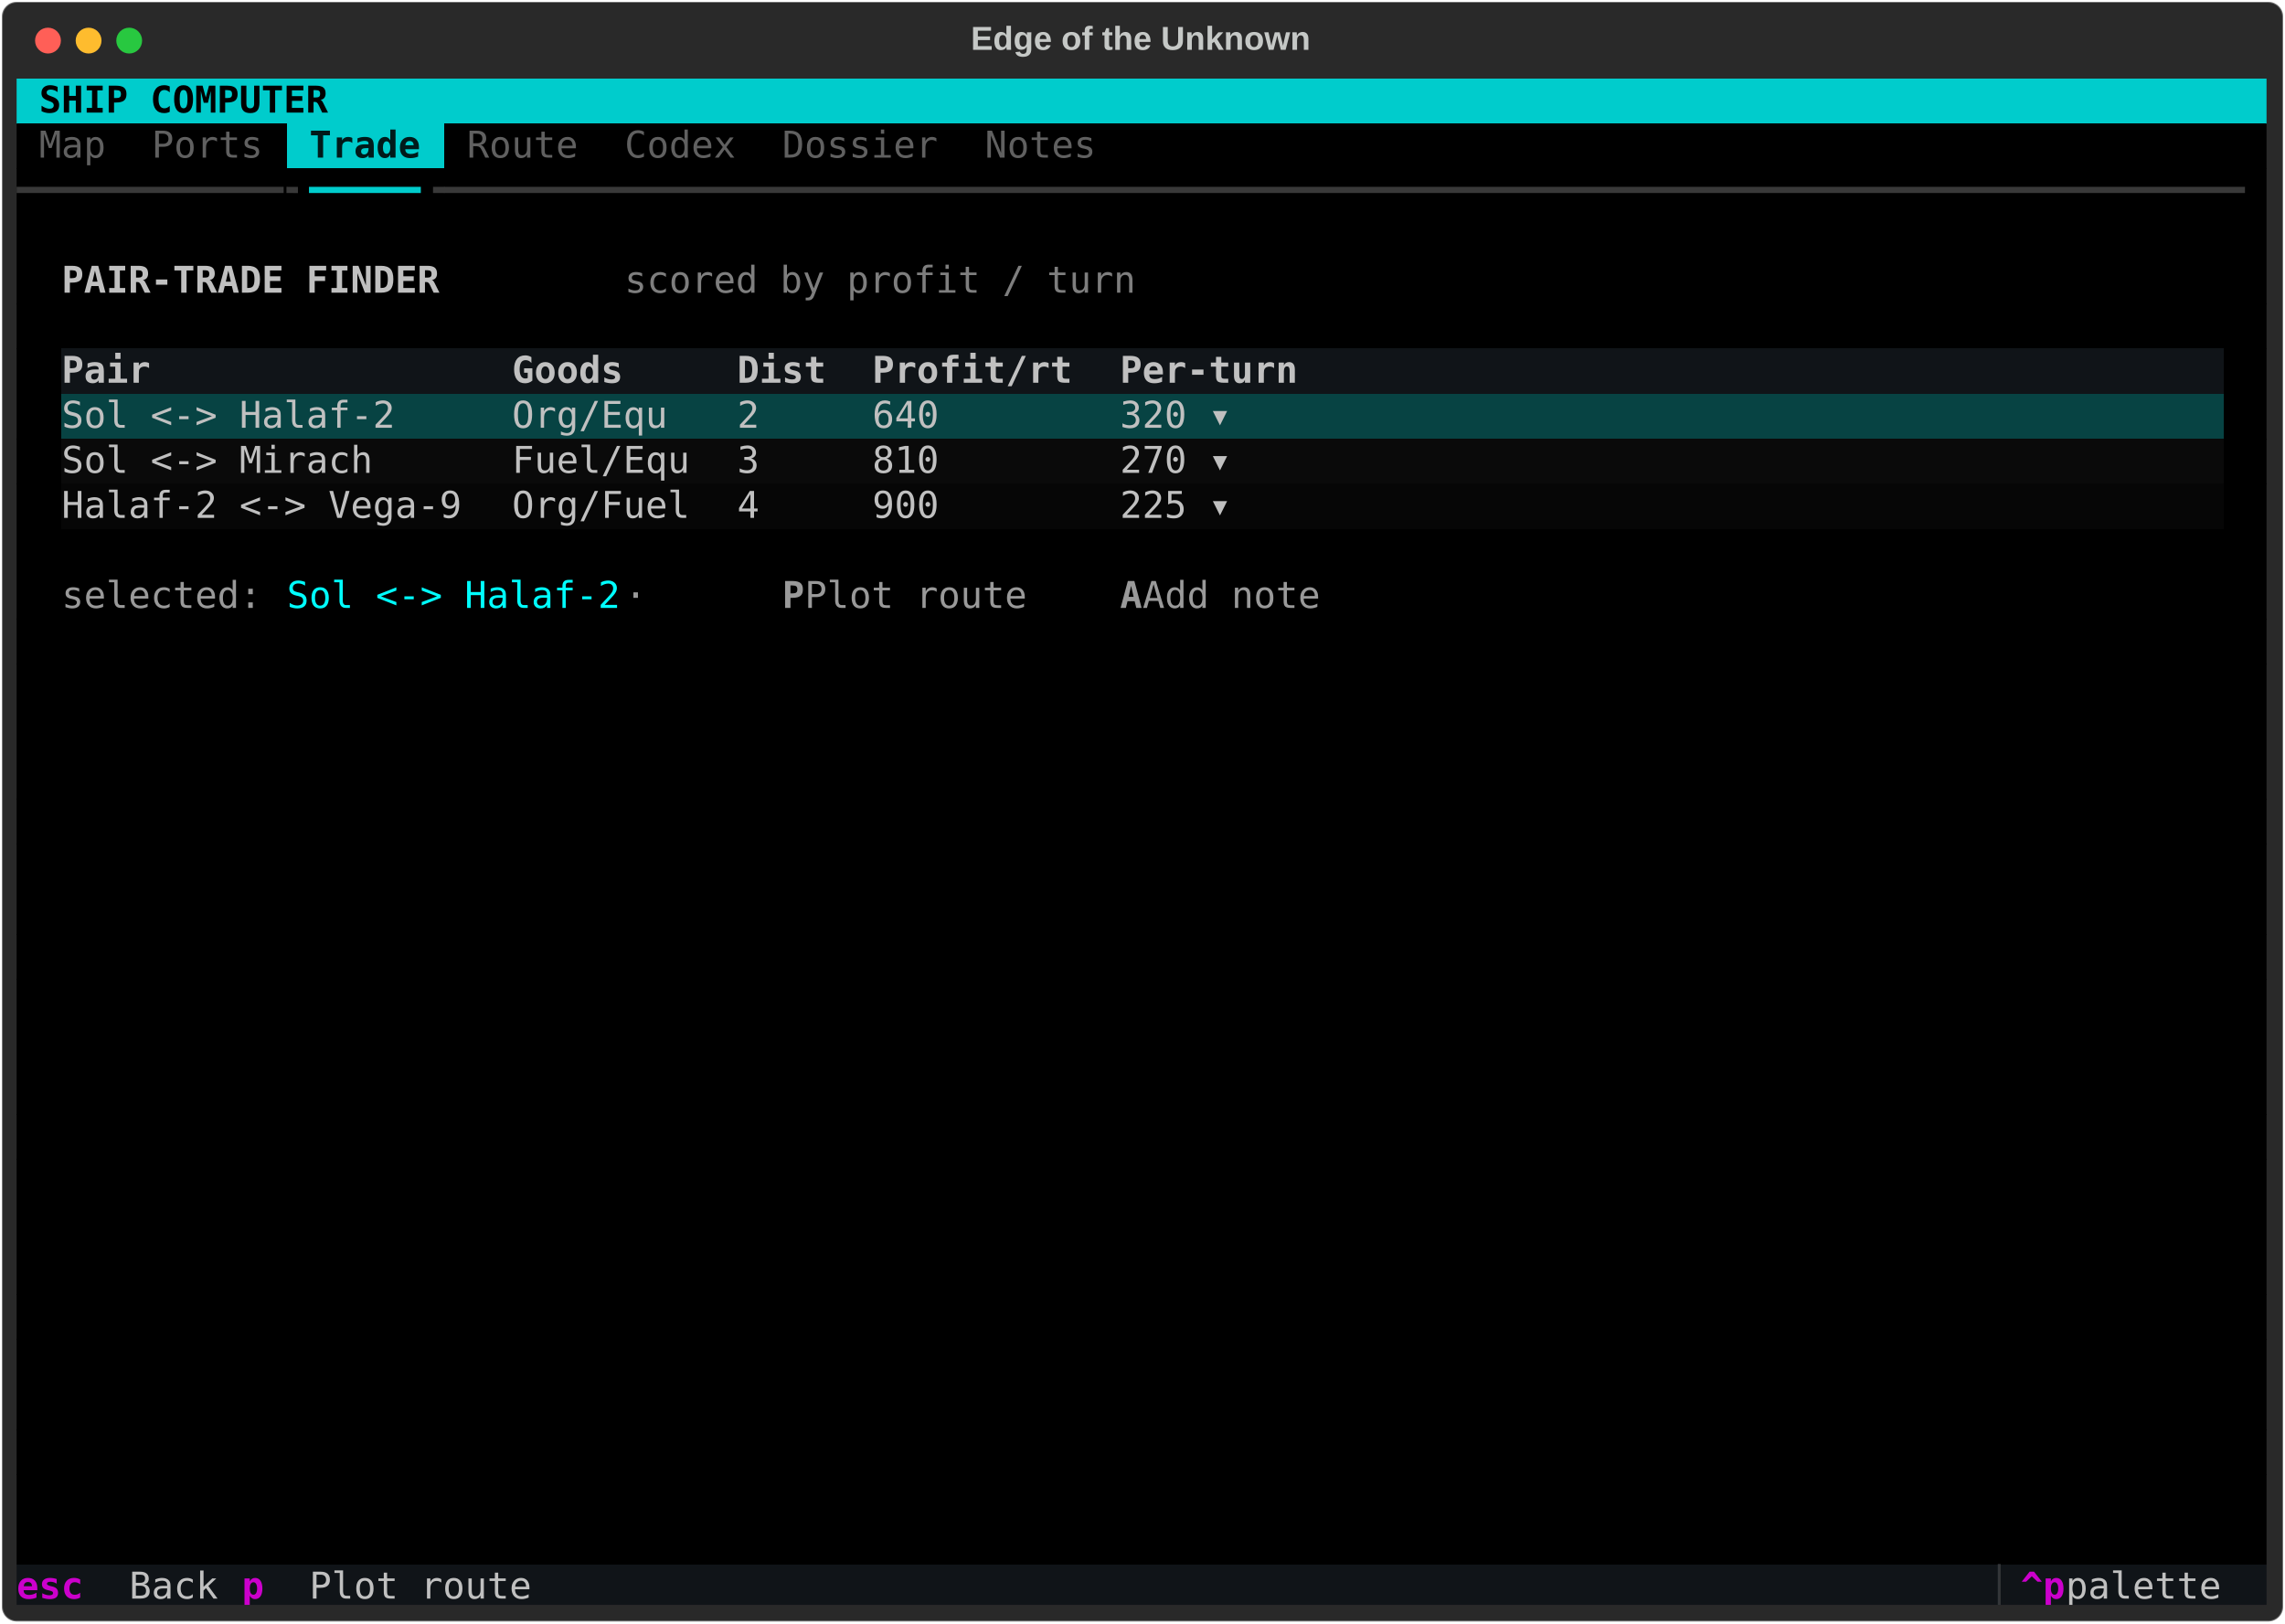
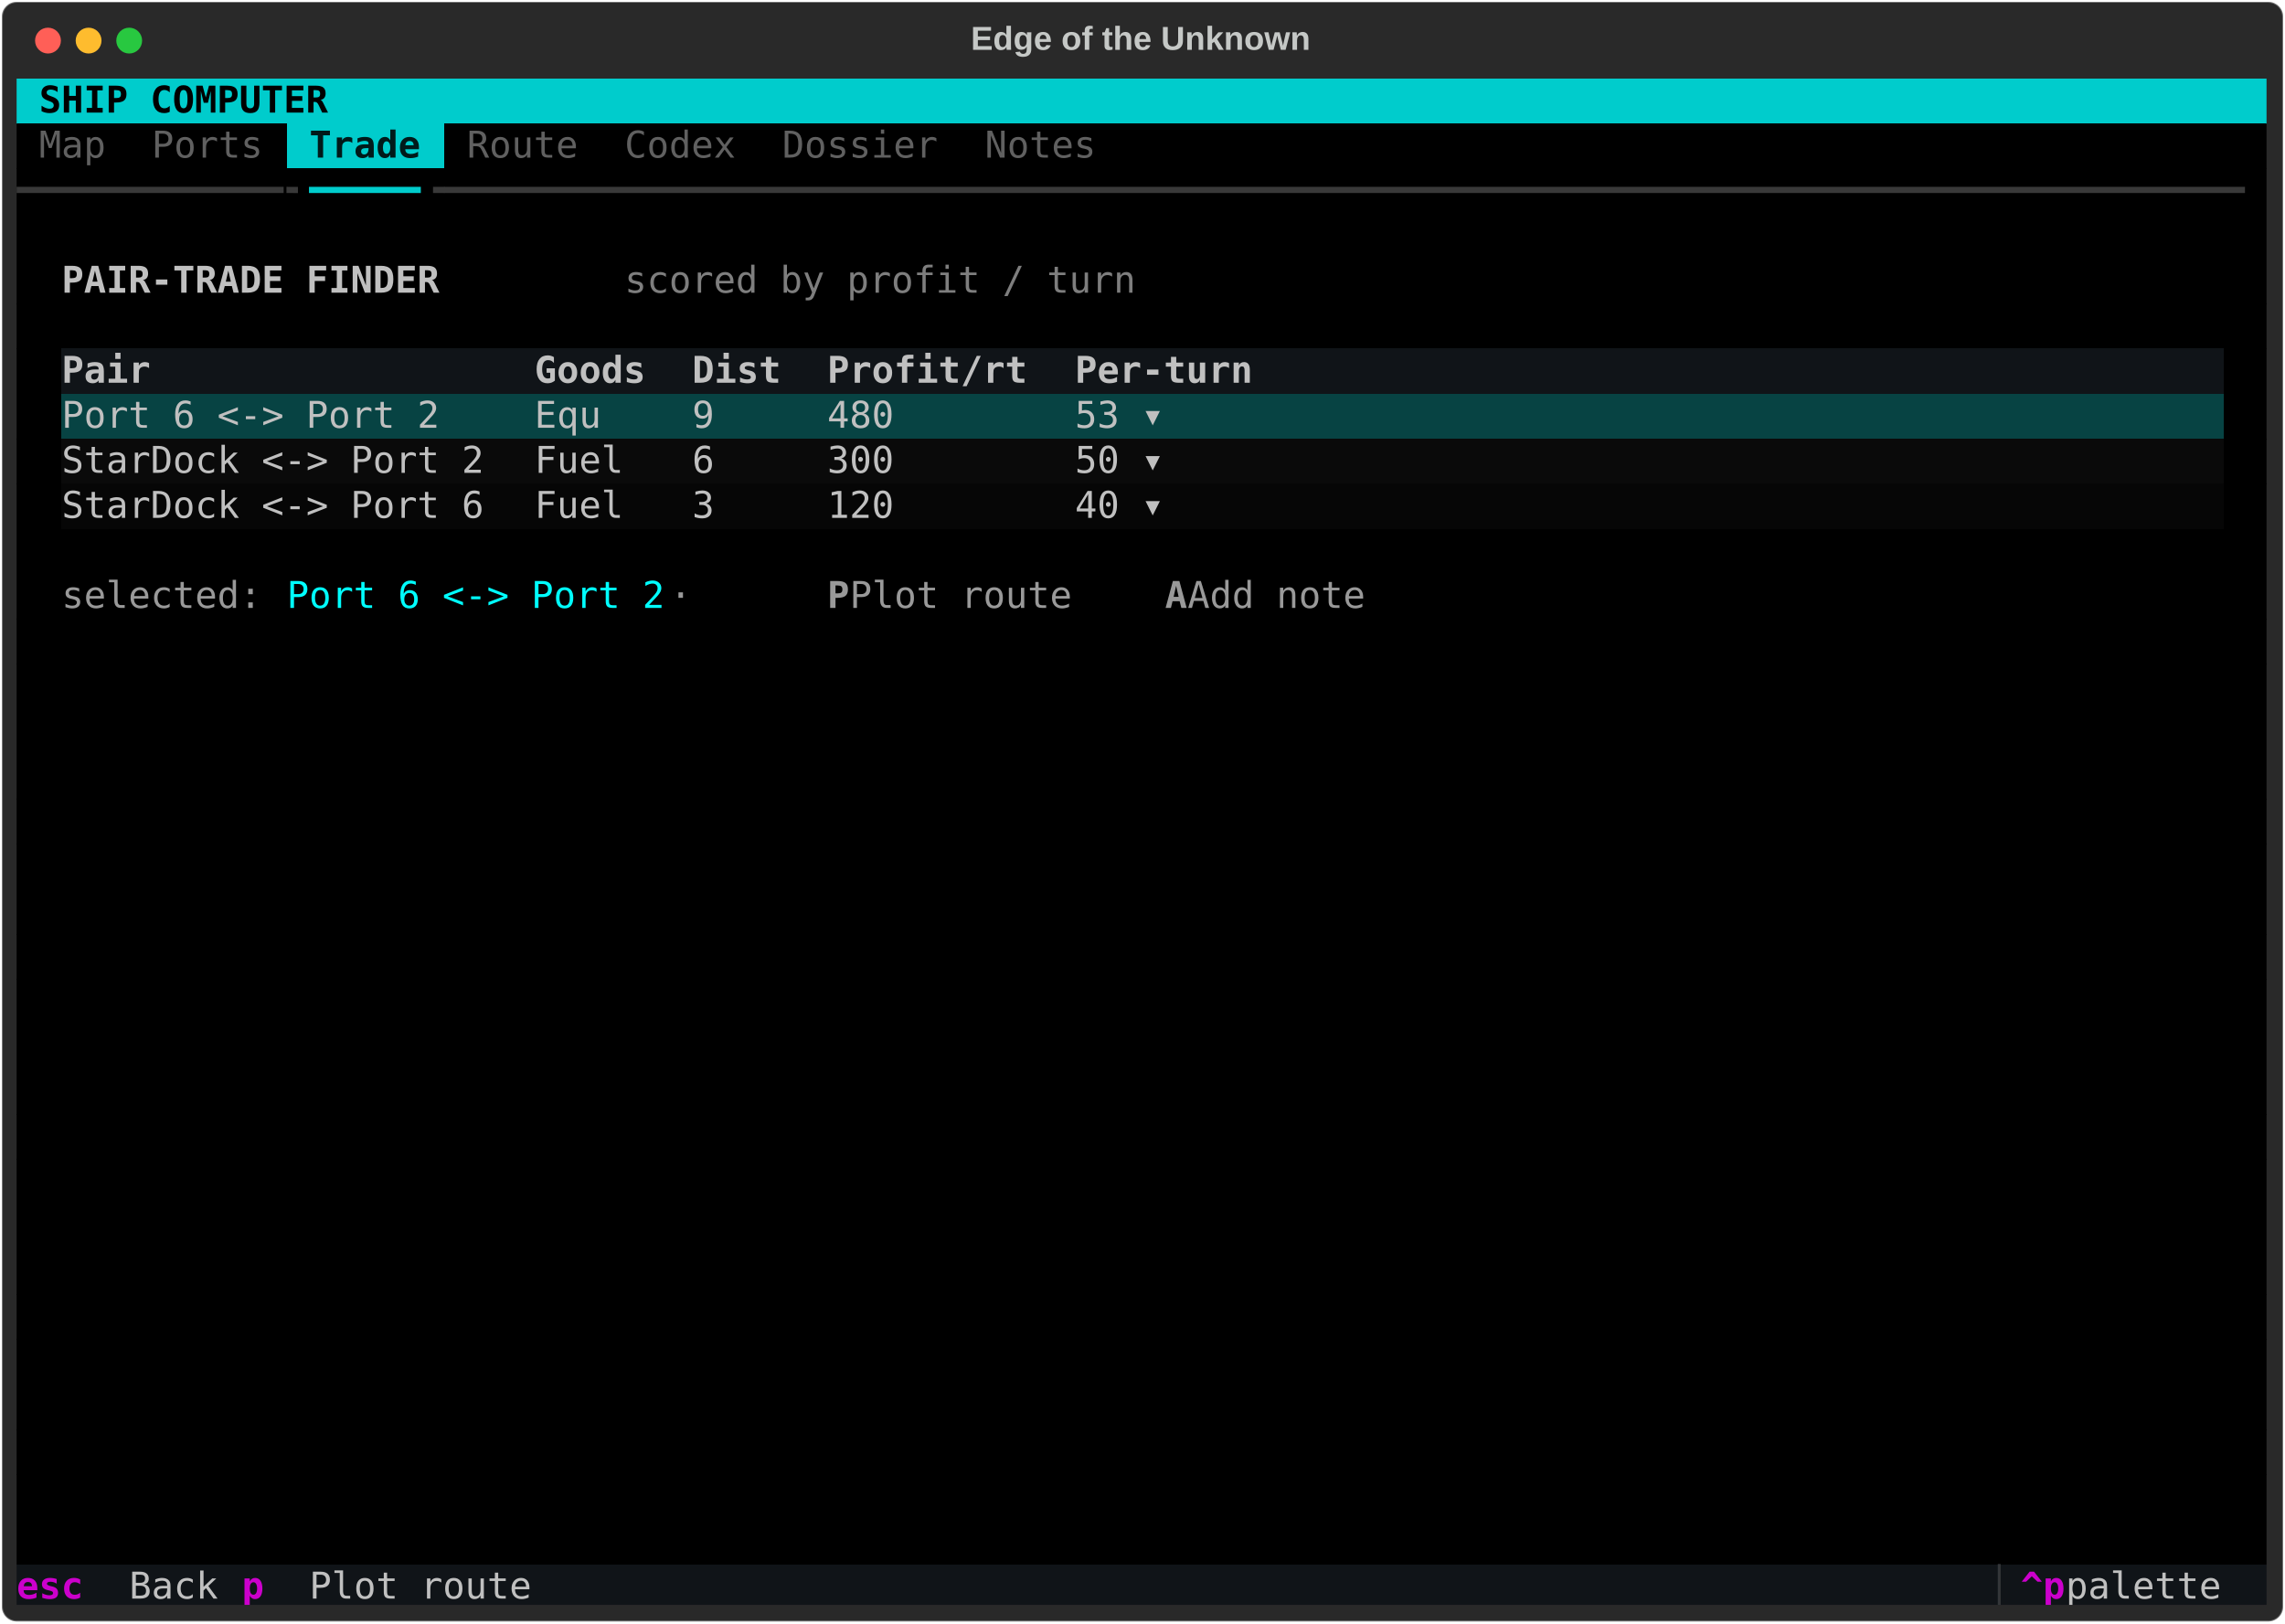
<svg xmlns="http://www.w3.org/2000/svg" class="rich-terminal" viewBox="0 0 1238 879.6">
  <style>

    @font-face {
        font-family: "Fira Code";
        src: local("FiraCode-Regular"),
                url("https://cdnjs.cloudflare.com/ajax/libs/firacode/6.2.0/woff2/FiraCode-Regular.woff2") format("woff2"),
                url("https://cdnjs.cloudflare.com/ajax/libs/firacode/6.2.0/woff/FiraCode-Regular.woff") format("woff");
        font-style: normal;
        font-weight: 400;
    }
    @font-face {
        font-family: "Fira Code";
        src: local("FiraCode-Bold"),
                url("https://cdnjs.cloudflare.com/ajax/libs/firacode/6.2.0/woff2/FiraCode-Bold.woff2") format("woff2"),
                url("https://cdnjs.cloudflare.com/ajax/libs/firacode/6.2.0/woff/FiraCode-Bold.woff") format("woff");
        font-style: bold;
        font-weight: 700;
    }

-     .terminal-3614821872-matrix {
+     .terminal-3552955782-matrix {
        font-family: Fira Code, monospace;
        font-size: 20px;
        line-height: 24.4px;
        font-variant-east-asian: full-width;
    }

-     .terminal-3614821872-title {
+     .terminal-3552955782-title {
        font-size: 18px;
        font-weight: bold;
        font-family: arial;
    }

-     .terminal-3614821872-r1 { fill: #c5c8c6 }
- .terminal-3614821872-r2 { fill: #000000;font-weight: bold }
- .terminal-3614821872-r3 { fill: #606060 }
- .terminal-3614821872-r4 { fill: #001a1a;font-weight: bold }
- .terminal-3614821872-r5 { fill: #393939 }
- .terminal-3614821872-r6 { fill: #00cccc }
- .terminal-3614821872-r7 { fill: #c0c0c0;font-weight: bold }
- .terminal-3614821872-r8 { fill: #c0c0c0 }
- .terminal-3614821872-r9 { fill: #7e7e7e }
- .terminal-3614821872-r10 { fill: #999999 }
- .terminal-3614821872-r11 { fill: #00ffff }
- .terminal-3614821872-r12 { fill: #999999;font-weight: bold }
- .terminal-3614821872-r13 { fill: #cc00cc;font-weight: bold }
- .terminal-3614821872-r14 { fill: #333639 }
+     .terminal-3552955782-r1 { fill: #c5c8c6 }
+ .terminal-3552955782-r2 { fill: #000000;font-weight: bold }
+ .terminal-3552955782-r3 { fill: #606060 }
+ .terminal-3552955782-r4 { fill: #001a1a;font-weight: bold }
+ .terminal-3552955782-r5 { fill: #393939 }
+ .terminal-3552955782-r6 { fill: #00cccc }
+ .terminal-3552955782-r7 { fill: #c0c0c0;font-weight: bold }
+ .terminal-3552955782-r8 { fill: #c0c0c0 }
+ .terminal-3552955782-r9 { fill: #7e7e7e }
+ .terminal-3552955782-r10 { fill: #999999 }
+ .terminal-3552955782-r11 { fill: #00ffff }
+ .terminal-3552955782-r12 { fill: #999999;font-weight: bold }
+ .terminal-3552955782-r13 { fill: #cc00cc;font-weight: bold }
+ .terminal-3552955782-r14 { fill: #333639 }
    </style>
  <defs>
-     <clipPath id="terminal-3614821872-clip-terminal">
+     <clipPath id="terminal-3552955782-clip-terminal">
      <rect x="0" y="0" width="1219.0" height="828.6" />
    </clipPath>
-     <clipPath id="terminal-3614821872-line-0">
+     <clipPath id="terminal-3552955782-line-0">
      <rect x="0" y="1.5" width="1220" height="24.65" />
    </clipPath>
-     <clipPath id="terminal-3614821872-line-1">
+     <clipPath id="terminal-3552955782-line-1">
      <rect x="0" y="25.9" width="1220" height="24.65" />
    </clipPath>
-     <clipPath id="terminal-3614821872-line-2">
+     <clipPath id="terminal-3552955782-line-2">
      <rect x="0" y="50.3" width="1220" height="24.65" />
    </clipPath>
-     <clipPath id="terminal-3614821872-line-3">
+     <clipPath id="terminal-3552955782-line-3">
      <rect x="0" y="74.7" width="1220" height="24.65" />
    </clipPath>
-     <clipPath id="terminal-3614821872-line-4">
+     <clipPath id="terminal-3552955782-line-4">
      <rect x="0" y="99.1" width="1220" height="24.65" />
    </clipPath>
-     <clipPath id="terminal-3614821872-line-5">
+     <clipPath id="terminal-3552955782-line-5">
      <rect x="0" y="123.5" width="1220" height="24.65" />
    </clipPath>
-     <clipPath id="terminal-3614821872-line-6">
+     <clipPath id="terminal-3552955782-line-6">
      <rect x="0" y="147.9" width="1220" height="24.65" />
    </clipPath>
-     <clipPath id="terminal-3614821872-line-7">
+     <clipPath id="terminal-3552955782-line-7">
      <rect x="0" y="172.3" width="1220" height="24.65" />
    </clipPath>
-     <clipPath id="terminal-3614821872-line-8">
+     <clipPath id="terminal-3552955782-line-8">
      <rect x="0" y="196.7" width="1220" height="24.65" />
    </clipPath>
-     <clipPath id="terminal-3614821872-line-9">
+     <clipPath id="terminal-3552955782-line-9">
      <rect x="0" y="221.1" width="1220" height="24.65" />
    </clipPath>
-     <clipPath id="terminal-3614821872-line-10">
+     <clipPath id="terminal-3552955782-line-10">
      <rect x="0" y="245.5" width="1220" height="24.65" />
    </clipPath>
-     <clipPath id="terminal-3614821872-line-11">
+     <clipPath id="terminal-3552955782-line-11">
      <rect x="0" y="269.9" width="1220" height="24.65" />
    </clipPath>
-     <clipPath id="terminal-3614821872-line-12">
+     <clipPath id="terminal-3552955782-line-12">
      <rect x="0" y="294.3" width="1220" height="24.65" />
    </clipPath>
-     <clipPath id="terminal-3614821872-line-13">
+     <clipPath id="terminal-3552955782-line-13">
      <rect x="0" y="318.7" width="1220" height="24.65" />
    </clipPath>
-     <clipPath id="terminal-3614821872-line-14">
+     <clipPath id="terminal-3552955782-line-14">
      <rect x="0" y="343.1" width="1220" height="24.65" />
    </clipPath>
-     <clipPath id="terminal-3614821872-line-15">
+     <clipPath id="terminal-3552955782-line-15">
      <rect x="0" y="367.5" width="1220" height="24.65" />
    </clipPath>
-     <clipPath id="terminal-3614821872-line-16">
+     <clipPath id="terminal-3552955782-line-16">
      <rect x="0" y="391.9" width="1220" height="24.65" />
    </clipPath>
-     <clipPath id="terminal-3614821872-line-17">
+     <clipPath id="terminal-3552955782-line-17">
      <rect x="0" y="416.3" width="1220" height="24.65" />
    </clipPath>
-     <clipPath id="terminal-3614821872-line-18">
+     <clipPath id="terminal-3552955782-line-18">
      <rect x="0" y="440.7" width="1220" height="24.65" />
    </clipPath>
-     <clipPath id="terminal-3614821872-line-19">
+     <clipPath id="terminal-3552955782-line-19">
      <rect x="0" y="465.1" width="1220" height="24.65" />
    </clipPath>
-     <clipPath id="terminal-3614821872-line-20">
+     <clipPath id="terminal-3552955782-line-20">
      <rect x="0" y="489.5" width="1220" height="24.65" />
    </clipPath>
-     <clipPath id="terminal-3614821872-line-21">
+     <clipPath id="terminal-3552955782-line-21">
      <rect x="0" y="513.9" width="1220" height="24.65" />
    </clipPath>
-     <clipPath id="terminal-3614821872-line-22">
+     <clipPath id="terminal-3552955782-line-22">
      <rect x="0" y="538.3" width="1220" height="24.65" />
    </clipPath>
-     <clipPath id="terminal-3614821872-line-23">
+     <clipPath id="terminal-3552955782-line-23">
      <rect x="0" y="562.7" width="1220" height="24.65" />
    </clipPath>
-     <clipPath id="terminal-3614821872-line-24">
+     <clipPath id="terminal-3552955782-line-24">
      <rect x="0" y="587.1" width="1220" height="24.65" />
    </clipPath>
-     <clipPath id="terminal-3614821872-line-25">
+     <clipPath id="terminal-3552955782-line-25">
      <rect x="0" y="611.5" width="1220" height="24.65" />
    </clipPath>
-     <clipPath id="terminal-3614821872-line-26">
+     <clipPath id="terminal-3552955782-line-26">
      <rect x="0" y="635.9" width="1220" height="24.65" />
    </clipPath>
-     <clipPath id="terminal-3614821872-line-27">
+     <clipPath id="terminal-3552955782-line-27">
      <rect x="0" y="660.3" width="1220" height="24.65" />
    </clipPath>
-     <clipPath id="terminal-3614821872-line-28">
+     <clipPath id="terminal-3552955782-line-28">
      <rect x="0" y="684.7" width="1220" height="24.65" />
    </clipPath>
-     <clipPath id="terminal-3614821872-line-29">
+     <clipPath id="terminal-3552955782-line-29">
      <rect x="0" y="709.1" width="1220" height="24.65" />
    </clipPath>
-     <clipPath id="terminal-3614821872-line-30">
+     <clipPath id="terminal-3552955782-line-30">
      <rect x="0" y="733.5" width="1220" height="24.65" />
    </clipPath>
-     <clipPath id="terminal-3614821872-line-31">
+     <clipPath id="terminal-3552955782-line-31">
      <rect x="0" y="757.9" width="1220" height="24.65" />
    </clipPath>
-     <clipPath id="terminal-3614821872-line-32">
+     <clipPath id="terminal-3552955782-line-32">
      <rect x="0" y="782.3" width="1220" height="24.65" />
    </clipPath>
  </defs>
  <rect fill="#292929" stroke="rgba(255,255,255,0.35)" stroke-width="1" x="1" y="1" width="1236" height="877.6" rx="8" />
-   <text class="terminal-3614821872-title" fill="#c5c8c6" text-anchor="middle" x="618" y="27">Edge of the Unknown</text>
+   <text class="terminal-3552955782-title" fill="#c5c8c6" text-anchor="middle" x="618" y="27">Edge of the Unknown</text>
  <g transform="translate(26,22)">
    <circle cx="0" cy="0" r="7" fill="#ff5f57" />
    <circle cx="22" cy="0" r="7" fill="#febc2e" />
    <circle cx="44" cy="0" r="7" fill="#28c840" />
  </g>
-   <g transform="translate(9, 41)" clip-path="url(#terminal-3614821872-clip-terminal)">
+   <g transform="translate(9, 41)" clip-path="url(#terminal-3552955782-clip-terminal)">
    <rect fill="#00cccc" x="0" y="1.5" width="12.2" height="24.65" shape-rendering="crispEdges" />
    <rect fill="#00cccc" x="12.2" y="1.5" width="158.6" height="24.65" shape-rendering="crispEdges" />
    <rect fill="#00cccc" x="170.8" y="1.5" width="1037" height="24.65" shape-rendering="crispEdges" />
    <rect fill="#00cccc" x="1207.8" y="1.5" width="12.2" height="24.65" shape-rendering="crispEdges" />
    <rect fill="#000000" x="0" y="25.9" width="12.2" height="24.65" shape-rendering="crispEdges" />
    <rect fill="#000000" x="12.2" y="25.9" width="36.6" height="24.65" shape-rendering="crispEdges" />
    <rect fill="#000000" x="48.8" y="25.9" width="12.2" height="24.65" shape-rendering="crispEdges" />
    <rect fill="#000000" x="61" y="25.9" width="12.2" height="24.65" shape-rendering="crispEdges" />
    <rect fill="#000000" x="73.2" y="25.9" width="61" height="24.65" shape-rendering="crispEdges" />
    <rect fill="#000000" x="134.2" y="25.9" width="12.2" height="24.65" shape-rendering="crispEdges" />
    <rect fill="#00cccc" x="146.4" y="25.9" width="12.2" height="24.65" shape-rendering="crispEdges" />
    <rect fill="#00cccc" x="158.6" y="25.9" width="61" height="24.65" shape-rendering="crispEdges" />
    <rect fill="#00cccc" x="219.6" y="25.9" width="12.2" height="24.65" shape-rendering="crispEdges" />
    <rect fill="#000000" x="231.8" y="25.9" width="12.2" height="24.65" shape-rendering="crispEdges" />
    <rect fill="#000000" x="244" y="25.9" width="61" height="24.65" shape-rendering="crispEdges" />
    <rect fill="#000000" x="305" y="25.9" width="12.2" height="24.65" shape-rendering="crispEdges" />
    <rect fill="#000000" x="317.2" y="25.9" width="12.2" height="24.65" shape-rendering="crispEdges" />
    <rect fill="#000000" x="329.4" y="25.9" width="61" height="24.65" shape-rendering="crispEdges" />
    <rect fill="#000000" x="390.4" y="25.9" width="12.2" height="24.65" shape-rendering="crispEdges" />
    <rect fill="#000000" x="402.6" y="25.9" width="12.2" height="24.65" shape-rendering="crispEdges" />
    <rect fill="#000000" x="414.8" y="25.9" width="85.4" height="24.65" shape-rendering="crispEdges" />
    <rect fill="#000000" x="500.2" y="25.9" width="12.2" height="24.65" shape-rendering="crispEdges" />
    <rect fill="#000000" x="512.4" y="25.9" width="12.2" height="24.65" shape-rendering="crispEdges" />
    <rect fill="#000000" x="524.6" y="25.9" width="61" height="24.65" shape-rendering="crispEdges" />
    <rect fill="#000000" x="585.6" y="25.9" width="12.2" height="24.65" shape-rendering="crispEdges" />
    <rect fill="#000000" x="597.8" y="25.9" width="622.2" height="24.65" shape-rendering="crispEdges" />
    <rect fill="#000000" x="0" y="50.3" width="146.4" height="24.65" shape-rendering="crispEdges" />
    <rect fill="#000000" x="146.4" y="50.3" width="12.2" height="24.65" shape-rendering="crispEdges" />
    <rect fill="#000000" x="158.6" y="50.3" width="61" height="24.65" shape-rendering="crispEdges" />
    <rect fill="#000000" x="219.6" y="50.3" width="12.2" height="24.65" shape-rendering="crispEdges" />
    <rect fill="#000000" x="231.8" y="50.3" width="988.2" height="24.65" shape-rendering="crispEdges" />
    <rect fill="#000000" x="0" y="74.7" width="1220" height="24.65" shape-rendering="crispEdges" />
    <rect fill="#000000" x="0" y="99.1" width="24.4" height="24.65" shape-rendering="crispEdges" />
    <rect fill="#000000" x="24.4" y="99.1" width="207.4" height="24.65" shape-rendering="crispEdges" />
    <rect fill="#000000" x="231.8" y="99.1" width="97.6" height="24.65" shape-rendering="crispEdges" />
    <rect fill="#000000" x="329.4" y="99.1" width="280.6" height="24.65" shape-rendering="crispEdges" />
    <rect fill="#000000" x="610" y="99.1" width="585.6" height="24.65" shape-rendering="crispEdges" />
    <rect fill="#000000" x="1195.6" y="99.1" width="24.4" height="24.65" shape-rendering="crispEdges" />
    <rect fill="#000000" x="0" y="123.5" width="24.4" height="24.65" shape-rendering="crispEdges" />
    <rect fill="#000000" x="24.4" y="123.5" width="1171.2" height="24.65" shape-rendering="crispEdges" />
    <rect fill="#000000" x="1195.6" y="123.5" width="24.4" height="24.65" shape-rendering="crispEdges" />
    <rect fill="#000000" x="0" y="147.9" width="24.4" height="24.65" shape-rendering="crispEdges" />
-     <rect fill="#101418" x="24.4" y="147.9" width="244" height="24.65" shape-rendering="crispEdges" />
-     <rect fill="#101418" x="268.4" y="147.9" width="122" height="24.65" shape-rendering="crispEdges" />
-     <rect fill="#101418" x="390.4" y="147.9" width="73.2" height="24.65" shape-rendering="crispEdges" />
-     <rect fill="#101418" x="463.6" y="147.9" width="134.2" height="24.65" shape-rendering="crispEdges" />
-     <rect fill="#101418" x="597.8" y="147.9" width="122" height="24.65" shape-rendering="crispEdges" />
-     <rect fill="#101418" x="719.8" y="147.9" width="475.8" height="24.65" shape-rendering="crispEdges" />
+     <rect fill="#101418" x="24.4" y="147.9" width="256.2" height="24.65" shape-rendering="crispEdges" />
+     <rect fill="#101418" x="280.6" y="147.9" width="85.4" height="24.65" shape-rendering="crispEdges" />
+     <rect fill="#101418" x="366" y="147.9" width="73.2" height="24.65" shape-rendering="crispEdges" />
+     <rect fill="#101418" x="439.2" y="147.9" width="134.2" height="24.65" shape-rendering="crispEdges" />
+     <rect fill="#101418" x="573.4" y="147.9" width="122" height="24.65" shape-rendering="crispEdges" />
+     <rect fill="#101418" x="695.4" y="147.9" width="500.2" height="24.65" shape-rendering="crispEdges" />
    <rect fill="#000000" x="1195.6" y="147.9" width="24.4" height="24.65" shape-rendering="crispEdges" />
    <rect fill="#000000" x="0" y="172.3" width="24.4" height="24.65" shape-rendering="crispEdges" />
-     <rect fill="#074343" x="24.4" y="172.3" width="244" height="24.65" shape-rendering="crispEdges" />
-     <rect fill="#074343" x="268.4" y="172.3" width="122" height="24.65" shape-rendering="crispEdges" />
-     <rect fill="#074343" x="390.4" y="172.3" width="73.2" height="24.65" shape-rendering="crispEdges" />
-     <rect fill="#074343" x="463.6" y="172.3" width="134.2" height="24.65" shape-rendering="crispEdges" />
-     <rect fill="#074343" x="597.8" y="172.3" width="122" height="24.65" shape-rendering="crispEdges" />
-     <rect fill="#074343" x="719.8" y="172.3" width="475.8" height="24.65" shape-rendering="crispEdges" />
+     <rect fill="#074343" x="24.4" y="172.3" width="256.2" height="24.65" shape-rendering="crispEdges" />
+     <rect fill="#074343" x="280.6" y="172.3" width="85.4" height="24.65" shape-rendering="crispEdges" />
+     <rect fill="#074343" x="366" y="172.3" width="73.2" height="24.65" shape-rendering="crispEdges" />
+     <rect fill="#074343" x="439.2" y="172.3" width="134.2" height="24.65" shape-rendering="crispEdges" />
+     <rect fill="#074343" x="573.4" y="172.3" width="122" height="24.65" shape-rendering="crispEdges" />
+     <rect fill="#074343" x="695.4" y="172.3" width="500.2" height="24.65" shape-rendering="crispEdges" />
    <rect fill="#000000" x="1195.6" y="172.3" width="24.4" height="24.65" shape-rendering="crispEdges" />
    <rect fill="#000000" x="0" y="196.7" width="24.4" height="24.65" shape-rendering="crispEdges" />
-     <rect fill="#0a0a0a" x="24.4" y="196.7" width="244" height="24.65" shape-rendering="crispEdges" />
-     <rect fill="#0a0a0a" x="268.4" y="196.7" width="122" height="24.65" shape-rendering="crispEdges" />
-     <rect fill="#0a0a0a" x="390.4" y="196.7" width="73.2" height="24.65" shape-rendering="crispEdges" />
-     <rect fill="#0a0a0a" x="463.6" y="196.7" width="134.2" height="24.65" shape-rendering="crispEdges" />
-     <rect fill="#0a0a0a" x="597.8" y="196.7" width="122" height="24.65" shape-rendering="crispEdges" />
-     <rect fill="#0a0a0a" x="719.8" y="196.7" width="475.8" height="24.65" shape-rendering="crispEdges" />
+     <rect fill="#0a0a0a" x="24.4" y="196.7" width="256.2" height="24.65" shape-rendering="crispEdges" />
+     <rect fill="#0a0a0a" x="280.6" y="196.7" width="85.4" height="24.65" shape-rendering="crispEdges" />
+     <rect fill="#0a0a0a" x="366" y="196.7" width="73.2" height="24.65" shape-rendering="crispEdges" />
+     <rect fill="#0a0a0a" x="439.2" y="196.7" width="134.2" height="24.65" shape-rendering="crispEdges" />
+     <rect fill="#0a0a0a" x="573.4" y="196.7" width="122" height="24.65" shape-rendering="crispEdges" />
+     <rect fill="#0a0a0a" x="695.4" y="196.7" width="500.2" height="24.65" shape-rendering="crispEdges" />
    <rect fill="#000000" x="1195.6" y="196.7" width="24.4" height="24.65" shape-rendering="crispEdges" />
    <rect fill="#000000" x="0" y="221.1" width="24.4" height="24.65" shape-rendering="crispEdges" />
-     <rect fill="#060606" x="24.4" y="221.1" width="244" height="24.65" shape-rendering="crispEdges" />
-     <rect fill="#060606" x="268.4" y="221.1" width="122" height="24.65" shape-rendering="crispEdges" />
-     <rect fill="#060606" x="390.4" y="221.1" width="73.2" height="24.65" shape-rendering="crispEdges" />
-     <rect fill="#060606" x="463.6" y="221.1" width="134.2" height="24.65" shape-rendering="crispEdges" />
-     <rect fill="#060606" x="597.8" y="221.1" width="122" height="24.65" shape-rendering="crispEdges" />
-     <rect fill="#060606" x="719.8" y="221.1" width="475.8" height="24.65" shape-rendering="crispEdges" />
+     <rect fill="#060606" x="24.4" y="221.1" width="256.2" height="24.65" shape-rendering="crispEdges" />
+     <rect fill="#060606" x="280.6" y="221.1" width="85.4" height="24.65" shape-rendering="crispEdges" />
+     <rect fill="#060606" x="366" y="221.1" width="73.2" height="24.65" shape-rendering="crispEdges" />
+     <rect fill="#060606" x="439.2" y="221.1" width="134.2" height="24.65" shape-rendering="crispEdges" />
+     <rect fill="#060606" x="573.4" y="221.1" width="122" height="24.65" shape-rendering="crispEdges" />
+     <rect fill="#060606" x="695.4" y="221.1" width="500.2" height="24.65" shape-rendering="crispEdges" />
    <rect fill="#000000" x="1195.6" y="221.1" width="24.4" height="24.65" shape-rendering="crispEdges" />
    <rect fill="#000000" x="0" y="245.5" width="24.4" height="24.65" shape-rendering="crispEdges" />
    <rect fill="#000000" x="24.4" y="245.5" width="1171.2" height="24.65" shape-rendering="crispEdges" />
    <rect fill="#000000" x="1195.6" y="245.5" width="24.4" height="24.65" shape-rendering="crispEdges" />
    <rect fill="#000000" x="0" y="269.9" width="24.4" height="24.65" shape-rendering="crispEdges" />
    <rect fill="#000000" x="24.4" y="269.9" width="122" height="24.65" shape-rendering="crispEdges" />
-     <rect fill="#000000" x="146.4" y="269.9" width="183" height="24.65" shape-rendering="crispEdges" />
-     <rect fill="#000000" x="329.4" y="269.9" width="85.4" height="24.65" shape-rendering="crispEdges" />
-     <rect fill="#000000" x="414.8" y="269.9" width="12.2" height="24.65" shape-rendering="crispEdges" />
-     <rect fill="#000000" x="427" y="269.9" width="170.8" height="24.65" shape-rendering="crispEdges" />
-     <rect fill="#000000" x="597.8" y="269.9" width="12.2" height="24.65" shape-rendering="crispEdges" />
-     <rect fill="#000000" x="610" y="269.9" width="109.8" height="24.65" shape-rendering="crispEdges" />
-     <rect fill="#000000" x="719.8" y="269.9" width="475.8" height="24.65" shape-rendering="crispEdges" />
+     <rect fill="#000000" x="146.4" y="269.9" width="207.4" height="24.65" shape-rendering="crispEdges" />
+     <rect fill="#000000" x="353.8" y="269.9" width="85.4" height="24.65" shape-rendering="crispEdges" />
+     <rect fill="#000000" x="439.2" y="269.9" width="12.2" height="24.65" shape-rendering="crispEdges" />
+     <rect fill="#000000" x="451.4" y="269.9" width="170.8" height="24.65" shape-rendering="crispEdges" />
+     <rect fill="#000000" x="622.2" y="269.9" width="12.2" height="24.65" shape-rendering="crispEdges" />
+     <rect fill="#000000" x="634.4" y="269.9" width="109.8" height="24.65" shape-rendering="crispEdges" />
+     <rect fill="#000000" x="744.2" y="269.9" width="451.4" height="24.65" shape-rendering="crispEdges" />
    <rect fill="#000000" x="1195.6" y="269.9" width="24.4" height="24.65" shape-rendering="crispEdges" />
    <rect fill="#000000" x="0" y="294.3" width="1220" height="24.65" shape-rendering="crispEdges" />
    <rect fill="#000000" x="0" y="318.7" width="1220" height="24.65" shape-rendering="crispEdges" />
    <rect fill="#000000" x="0" y="343.1" width="1220" height="24.65" shape-rendering="crispEdges" />
    <rect fill="#000000" x="0" y="367.5" width="1220" height="24.65" shape-rendering="crispEdges" />
    <rect fill="#000000" x="0" y="391.9" width="1220" height="24.65" shape-rendering="crispEdges" />
    <rect fill="#000000" x="0" y="416.3" width="1220" height="24.65" shape-rendering="crispEdges" />
    <rect fill="#000000" x="0" y="440.7" width="1220" height="24.65" shape-rendering="crispEdges" />
    <rect fill="#000000" x="0" y="465.1" width="1220" height="24.65" shape-rendering="crispEdges" />
    <rect fill="#000000" x="0" y="489.5" width="1220" height="24.65" shape-rendering="crispEdges" />
    <rect fill="#000000" x="0" y="513.9" width="1220" height="24.65" shape-rendering="crispEdges" />
    <rect fill="#000000" x="0" y="538.3" width="1220" height="24.65" shape-rendering="crispEdges" />
    <rect fill="#000000" x="0" y="562.7" width="1220" height="24.65" shape-rendering="crispEdges" />
    <rect fill="#000000" x="0" y="587.1" width="1220" height="24.65" shape-rendering="crispEdges" />
    <rect fill="#000000" x="0" y="611.5" width="1220" height="24.65" shape-rendering="crispEdges" />
    <rect fill="#000000" x="0" y="635.9" width="1220" height="24.65" shape-rendering="crispEdges" />
    <rect fill="#000000" x="0" y="660.3" width="1220" height="24.65" shape-rendering="crispEdges" />
    <rect fill="#000000" x="0" y="684.7" width="1220" height="24.65" shape-rendering="crispEdges" />
    <rect fill="#000000" x="0" y="709.1" width="1220" height="24.65" shape-rendering="crispEdges" />
    <rect fill="#000000" x="0" y="733.5" width="1220" height="24.65" shape-rendering="crispEdges" />
    <rect fill="#000000" x="0" y="757.9" width="1220" height="24.65" shape-rendering="crispEdges" />
    <rect fill="#000000" x="0" y="782.3" width="1220" height="24.65" shape-rendering="crispEdges" />
    <rect fill="#101418" x="0" y="806.7" width="61" height="24.65" shape-rendering="crispEdges" />
    <rect fill="#101418" x="61" y="806.7" width="61" height="24.65" shape-rendering="crispEdges" />
    <rect fill="#101418" x="122" y="806.7" width="36.6" height="24.65" shape-rendering="crispEdges" />
    <rect fill="#101418" x="158.6" y="806.7" width="134.2" height="24.65" shape-rendering="crispEdges" />
    <rect fill="#101418" x="292.8" y="806.7" width="780.8" height="24.65" shape-rendering="crispEdges" />
    <rect fill="#101418" x="1073.6" y="806.7" width="12.2" height="24.65" shape-rendering="crispEdges" />
    <rect fill="#101418" x="1085.8" y="806.7" width="24.4" height="24.65" shape-rendering="crispEdges" />
    <rect fill="#101418" x="1110.2" y="806.7" width="97.6" height="24.65" shape-rendering="crispEdges" />
    <rect fill="#101418" x="1207.8" y="806.7" width="12.2" height="24.65" shape-rendering="crispEdges" />
-     <g class="terminal-3614821872-matrix">
-       <text class="terminal-3614821872-r2" x="12.2" y="20" textLength="158.6" clip-path="url(#terminal-3614821872-line-0)">SHIP COMPUTER</text>
-       <text class="terminal-3614821872-r1" x="1220" y="20" textLength="12.2" clip-path="url(#terminal-3614821872-line-0)">
- </text>
-       <text class="terminal-3614821872-r3" x="12.2" y="44.4" textLength="36.6" clip-path="url(#terminal-3614821872-line-1)">Map</text>
-       <text class="terminal-3614821872-r3" x="73.2" y="44.4" textLength="61" clip-path="url(#terminal-3614821872-line-1)">Ports</text>
-       <text class="terminal-3614821872-r4" x="158.6" y="44.4" textLength="61" clip-path="url(#terminal-3614821872-line-1)">Trade</text>
-       <text class="terminal-3614821872-r3" x="244" y="44.4" textLength="61" clip-path="url(#terminal-3614821872-line-1)">Route</text>
-       <text class="terminal-3614821872-r3" x="329.4" y="44.4" textLength="61" clip-path="url(#terminal-3614821872-line-1)">Codex</text>
-       <text class="terminal-3614821872-r3" x="414.8" y="44.4" textLength="85.4" clip-path="url(#terminal-3614821872-line-1)">Dossier</text>
-       <text class="terminal-3614821872-r3" x="524.6" y="44.4" textLength="61" clip-path="url(#terminal-3614821872-line-1)">Notes</text>
-       <text class="terminal-3614821872-r1" x="1220" y="44.4" textLength="12.2" clip-path="url(#terminal-3614821872-line-1)">
- </text>
-       <text class="terminal-3614821872-r5" x="0" y="68.8" textLength="146.4" clip-path="url(#terminal-3614821872-line-2)">━━━━━━━━━━━━</text>
-       <text class="terminal-3614821872-r5" x="146.4" y="68.8" textLength="12.2" clip-path="url(#terminal-3614821872-line-2)">╸</text>
-       <text class="terminal-3614821872-r6" x="158.6" y="68.8" textLength="61" clip-path="url(#terminal-3614821872-line-2)">━━━━━</text>
-       <text class="terminal-3614821872-r5" x="219.6" y="68.8" textLength="12.2" clip-path="url(#terminal-3614821872-line-2)">╺</text>
-       <text class="terminal-3614821872-r5" x="231.8" y="68.8" textLength="988.2" clip-path="url(#terminal-3614821872-line-2)">━━━━━━━━━━━━━━━━━━━━━━━━━━━━━━━━━━━━━━━━━━━━━━━━━━━━━━━━━━━━━━━━━━━━━━━━━━━━━━━━━</text>
-       <text class="terminal-3614821872-r1" x="1220" y="68.8" textLength="12.2" clip-path="url(#terminal-3614821872-line-2)">
- </text>
-       <text class="terminal-3614821872-r1" x="1220" y="93.2" textLength="12.2" clip-path="url(#terminal-3614821872-line-3)">
- </text>
-       <text class="terminal-3614821872-r7" x="24.4" y="117.6" textLength="207.4" clip-path="url(#terminal-3614821872-line-4)">PAIR-TRADE FINDER</text>
-       <text class="terminal-3614821872-r9" x="329.4" y="117.6" textLength="280.6" clip-path="url(#terminal-3614821872-line-4)">scored by profit / turn</text>
-       <text class="terminal-3614821872-r1" x="1220" y="117.6" textLength="12.2" clip-path="url(#terminal-3614821872-line-4)">
- </text>
-       <text class="terminal-3614821872-r1" x="1220" y="142" textLength="12.2" clip-path="url(#terminal-3614821872-line-5)">
- </text>
-       <text class="terminal-3614821872-r7" x="24.4" y="166.4" textLength="244" clip-path="url(#terminal-3614821872-line-6)"> Pair               </text>
-       <text class="terminal-3614821872-r7" x="268.4" y="166.4" textLength="122" clip-path="url(#terminal-3614821872-line-6)"> Goods    </text>
-       <text class="terminal-3614821872-r7" x="390.4" y="166.4" textLength="73.2" clip-path="url(#terminal-3614821872-line-6)"> Dist </text>
-       <text class="terminal-3614821872-r7" x="463.6" y="166.4" textLength="134.2" clip-path="url(#terminal-3614821872-line-6)"> Profit/rt </text>
-       <text class="terminal-3614821872-r7" x="597.8" y="166.4" textLength="122" clip-path="url(#terminal-3614821872-line-6)"> Per-turn </text>
-       <text class="terminal-3614821872-r1" x="1220" y="166.4" textLength="12.2" clip-path="url(#terminal-3614821872-line-6)">
- </text>
-       <text class="terminal-3614821872-r8" x="24.4" y="190.8" textLength="244" clip-path="url(#terminal-3614821872-line-7)"> Sol &lt;-&gt; Halaf-2    </text>
-       <text class="terminal-3614821872-r8" x="268.4" y="190.8" textLength="122" clip-path="url(#terminal-3614821872-line-7)"> Org/Equ  </text>
-       <text class="terminal-3614821872-r8" x="390.4" y="190.8" textLength="73.2" clip-path="url(#terminal-3614821872-line-7)"> 2    </text>
-       <text class="terminal-3614821872-r8" x="463.6" y="190.8" textLength="134.2" clip-path="url(#terminal-3614821872-line-7)"> 640       </text>
-       <text class="terminal-3614821872-r8" x="597.8" y="190.8" textLength="122" clip-path="url(#terminal-3614821872-line-7)"> 320 ▾    </text>
-       <text class="terminal-3614821872-r1" x="1220" y="190.8" textLength="12.2" clip-path="url(#terminal-3614821872-line-7)">
- </text>
-       <text class="terminal-3614821872-r8" x="24.4" y="215.2" textLength="244" clip-path="url(#terminal-3614821872-line-8)"> Sol &lt;-&gt; Mirach     </text>
-       <text class="terminal-3614821872-r8" x="268.4" y="215.2" textLength="122" clip-path="url(#terminal-3614821872-line-8)"> Fuel/Equ </text>
-       <text class="terminal-3614821872-r8" x="390.4" y="215.2" textLength="73.2" clip-path="url(#terminal-3614821872-line-8)"> 3    </text>
-       <text class="terminal-3614821872-r8" x="463.6" y="215.2" textLength="134.2" clip-path="url(#terminal-3614821872-line-8)"> 810       </text>
-       <text class="terminal-3614821872-r8" x="597.8" y="215.2" textLength="122" clip-path="url(#terminal-3614821872-line-8)"> 270 ▾    </text>
-       <text class="terminal-3614821872-r1" x="1220" y="215.2" textLength="12.2" clip-path="url(#terminal-3614821872-line-8)">
- </text>
-       <text class="terminal-3614821872-r8" x="24.4" y="239.6" textLength="244" clip-path="url(#terminal-3614821872-line-9)"> Halaf-2 &lt;-&gt; Vega-9 </text>
-       <text class="terminal-3614821872-r8" x="268.4" y="239.6" textLength="122" clip-path="url(#terminal-3614821872-line-9)"> Org/Fuel </text>
-       <text class="terminal-3614821872-r8" x="390.4" y="239.6" textLength="73.2" clip-path="url(#terminal-3614821872-line-9)"> 4    </text>
-       <text class="terminal-3614821872-r8" x="463.6" y="239.6" textLength="134.2" clip-path="url(#terminal-3614821872-line-9)"> 900       </text>
-       <text class="terminal-3614821872-r8" x="597.8" y="239.6" textLength="122" clip-path="url(#terminal-3614821872-line-9)"> 225 ▾    </text>
-       <text class="terminal-3614821872-r1" x="1220" y="239.6" textLength="12.2" clip-path="url(#terminal-3614821872-line-9)">
- </text>
-       <text class="terminal-3614821872-r1" x="1220" y="264" textLength="12.2" clip-path="url(#terminal-3614821872-line-10)">
- </text>
-       <text class="terminal-3614821872-r10" x="24.4" y="288.4" textLength="122" clip-path="url(#terminal-3614821872-line-11)">selected: </text>
-       <text class="terminal-3614821872-r11" x="146.4" y="288.4" textLength="183" clip-path="url(#terminal-3614821872-line-11)">Sol &lt;-&gt; Halaf-2</text>
-       <text class="terminal-3614821872-r10" x="329.4" y="288.4" textLength="85.4" clip-path="url(#terminal-3614821872-line-11)">   ·   </text>
-       <text class="terminal-3614821872-r12" x="414.8" y="288.4" textLength="12.2" clip-path="url(#terminal-3614821872-line-11)">P</text>
-       <text class="terminal-3614821872-r10" x="427" y="288.4" textLength="170.8" clip-path="url(#terminal-3614821872-line-11)"> Plot route   </text>
-       <text class="terminal-3614821872-r12" x="597.8" y="288.4" textLength="12.2" clip-path="url(#terminal-3614821872-line-11)">A</text>
-       <text class="terminal-3614821872-r10" x="610" y="288.4" textLength="109.8" clip-path="url(#terminal-3614821872-line-11)"> Add note</text>
-       <text class="terminal-3614821872-r1" x="1220" y="288.4" textLength="12.2" clip-path="url(#terminal-3614821872-line-11)">
- </text>
-       <text class="terminal-3614821872-r1" x="1220" y="312.8" textLength="12.2" clip-path="url(#terminal-3614821872-line-12)">
- </text>
-       <text class="terminal-3614821872-r1" x="1220" y="337.2" textLength="12.2" clip-path="url(#terminal-3614821872-line-13)">
- </text>
-       <text class="terminal-3614821872-r1" x="1220" y="361.6" textLength="12.2" clip-path="url(#terminal-3614821872-line-14)">
- </text>
-       <text class="terminal-3614821872-r1" x="1220" y="386" textLength="12.2" clip-path="url(#terminal-3614821872-line-15)">
- </text>
-       <text class="terminal-3614821872-r1" x="1220" y="410.4" textLength="12.2" clip-path="url(#terminal-3614821872-line-16)">
- </text>
-       <text class="terminal-3614821872-r1" x="1220" y="434.8" textLength="12.2" clip-path="url(#terminal-3614821872-line-17)">
- </text>
-       <text class="terminal-3614821872-r1" x="1220" y="459.2" textLength="12.2" clip-path="url(#terminal-3614821872-line-18)">
- </text>
-       <text class="terminal-3614821872-r1" x="1220" y="483.6" textLength="12.2" clip-path="url(#terminal-3614821872-line-19)">
- </text>
-       <text class="terminal-3614821872-r1" x="1220" y="508" textLength="12.2" clip-path="url(#terminal-3614821872-line-20)">
- </text>
-       <text class="terminal-3614821872-r1" x="1220" y="532.4" textLength="12.2" clip-path="url(#terminal-3614821872-line-21)">
- </text>
-       <text class="terminal-3614821872-r1" x="1220" y="556.8" textLength="12.2" clip-path="url(#terminal-3614821872-line-22)">
- </text>
-       <text class="terminal-3614821872-r1" x="1220" y="581.2" textLength="12.2" clip-path="url(#terminal-3614821872-line-23)">
- </text>
-       <text class="terminal-3614821872-r1" x="1220" y="605.6" textLength="12.2" clip-path="url(#terminal-3614821872-line-24)">
- </text>
-       <text class="terminal-3614821872-r1" x="1220" y="630" textLength="12.2" clip-path="url(#terminal-3614821872-line-25)">
- </text>
-       <text class="terminal-3614821872-r1" x="1220" y="654.4" textLength="12.2" clip-path="url(#terminal-3614821872-line-26)">
- </text>
-       <text class="terminal-3614821872-r1" x="1220" y="678.8" textLength="12.2" clip-path="url(#terminal-3614821872-line-27)">
- </text>
-       <text class="terminal-3614821872-r1" x="1220" y="703.2" textLength="12.2" clip-path="url(#terminal-3614821872-line-28)">
- </text>
-       <text class="terminal-3614821872-r1" x="1220" y="727.6" textLength="12.2" clip-path="url(#terminal-3614821872-line-29)">
- </text>
-       <text class="terminal-3614821872-r1" x="1220" y="752" textLength="12.2" clip-path="url(#terminal-3614821872-line-30)">
- </text>
-       <text class="terminal-3614821872-r1" x="1220" y="776.4" textLength="12.2" clip-path="url(#terminal-3614821872-line-31)">
- </text>
-       <text class="terminal-3614821872-r1" x="1220" y="800.8" textLength="12.2" clip-path="url(#terminal-3614821872-line-32)">
- </text>
-       <text class="terminal-3614821872-r13" x="0" y="825.2" textLength="61" clip-path="url(#terminal-3614821872-line-33)"> esc </text>
-       <text class="terminal-3614821872-r8" x="61" y="825.2" textLength="61" clip-path="url(#terminal-3614821872-line-33)">Back </text>
-       <text class="terminal-3614821872-r13" x="122" y="825.2" textLength="36.6" clip-path="url(#terminal-3614821872-line-33)"> p </text>
-       <text class="terminal-3614821872-r8" x="158.6" y="825.2" textLength="134.2" clip-path="url(#terminal-3614821872-line-33)">Plot route </text>
-       <text class="terminal-3614821872-r14" x="1073.6" y="825.2" textLength="12.2" clip-path="url(#terminal-3614821872-line-33)">▏</text>
-       <text class="terminal-3614821872-r13" x="1085.8" y="825.2" textLength="24.4" clip-path="url(#terminal-3614821872-line-33)">^p</text>
-       <text class="terminal-3614821872-r8" x="1110.2" y="825.2" textLength="97.6" clip-path="url(#terminal-3614821872-line-33)"> palette</text>
+     <g class="terminal-3552955782-matrix">
+       <text class="terminal-3552955782-r2" x="12.2" y="20" textLength="158.6" clip-path="url(#terminal-3552955782-line-0)">SHIP COMPUTER</text>
+       <text class="terminal-3552955782-r1" x="1220" y="20" textLength="12.2" clip-path="url(#terminal-3552955782-line-0)">
+ </text>
+       <text class="terminal-3552955782-r3" x="12.2" y="44.4" textLength="36.6" clip-path="url(#terminal-3552955782-line-1)">Map</text>
+       <text class="terminal-3552955782-r3" x="73.2" y="44.4" textLength="61" clip-path="url(#terminal-3552955782-line-1)">Ports</text>
+       <text class="terminal-3552955782-r4" x="158.6" y="44.4" textLength="61" clip-path="url(#terminal-3552955782-line-1)">Trade</text>
+       <text class="terminal-3552955782-r3" x="244" y="44.4" textLength="61" clip-path="url(#terminal-3552955782-line-1)">Route</text>
+       <text class="terminal-3552955782-r3" x="329.4" y="44.4" textLength="61" clip-path="url(#terminal-3552955782-line-1)">Codex</text>
+       <text class="terminal-3552955782-r3" x="414.8" y="44.4" textLength="85.4" clip-path="url(#terminal-3552955782-line-1)">Dossier</text>
+       <text class="terminal-3552955782-r3" x="524.6" y="44.4" textLength="61" clip-path="url(#terminal-3552955782-line-1)">Notes</text>
+       <text class="terminal-3552955782-r1" x="1220" y="44.4" textLength="12.2" clip-path="url(#terminal-3552955782-line-1)">
+ </text>
+       <text class="terminal-3552955782-r5" x="0" y="68.8" textLength="146.4" clip-path="url(#terminal-3552955782-line-2)">━━━━━━━━━━━━</text>
+       <text class="terminal-3552955782-r5" x="146.4" y="68.8" textLength="12.2" clip-path="url(#terminal-3552955782-line-2)">╸</text>
+       <text class="terminal-3552955782-r6" x="158.6" y="68.8" textLength="61" clip-path="url(#terminal-3552955782-line-2)">━━━━━</text>
+       <text class="terminal-3552955782-r5" x="219.6" y="68.8" textLength="12.2" clip-path="url(#terminal-3552955782-line-2)">╺</text>
+       <text class="terminal-3552955782-r5" x="231.8" y="68.8" textLength="988.2" clip-path="url(#terminal-3552955782-line-2)">━━━━━━━━━━━━━━━━━━━━━━━━━━━━━━━━━━━━━━━━━━━━━━━━━━━━━━━━━━━━━━━━━━━━━━━━━━━━━━━━━</text>
+       <text class="terminal-3552955782-r1" x="1220" y="68.8" textLength="12.2" clip-path="url(#terminal-3552955782-line-2)">
+ </text>
+       <text class="terminal-3552955782-r1" x="1220" y="93.2" textLength="12.2" clip-path="url(#terminal-3552955782-line-3)">
+ </text>
+       <text class="terminal-3552955782-r7" x="24.4" y="117.6" textLength="207.4" clip-path="url(#terminal-3552955782-line-4)">PAIR-TRADE FINDER</text>
+       <text class="terminal-3552955782-r9" x="329.4" y="117.6" textLength="280.6" clip-path="url(#terminal-3552955782-line-4)">scored by profit / turn</text>
+       <text class="terminal-3552955782-r1" x="1220" y="117.6" textLength="12.2" clip-path="url(#terminal-3552955782-line-4)">
+ </text>
+       <text class="terminal-3552955782-r1" x="1220" y="142" textLength="12.2" clip-path="url(#terminal-3552955782-line-5)">
+ </text>
+       <text class="terminal-3552955782-r7" x="24.4" y="166.4" textLength="256.2" clip-path="url(#terminal-3552955782-line-6)"> Pair                </text>
+       <text class="terminal-3552955782-r7" x="280.6" y="166.4" textLength="85.4" clip-path="url(#terminal-3552955782-line-6)"> Goods </text>
+       <text class="terminal-3552955782-r7" x="366" y="166.4" textLength="73.2" clip-path="url(#terminal-3552955782-line-6)"> Dist </text>
+       <text class="terminal-3552955782-r7" x="439.2" y="166.4" textLength="134.2" clip-path="url(#terminal-3552955782-line-6)"> Profit/rt </text>
+       <text class="terminal-3552955782-r7" x="573.4" y="166.4" textLength="122" clip-path="url(#terminal-3552955782-line-6)"> Per-turn </text>
+       <text class="terminal-3552955782-r1" x="1220" y="166.4" textLength="12.2" clip-path="url(#terminal-3552955782-line-6)">
+ </text>
+       <text class="terminal-3552955782-r8" x="24.4" y="190.8" textLength="256.2" clip-path="url(#terminal-3552955782-line-7)"> Port 6 &lt;-&gt; Port 2   </text>
+       <text class="terminal-3552955782-r8" x="280.6" y="190.8" textLength="85.4" clip-path="url(#terminal-3552955782-line-7)"> Equ   </text>
+       <text class="terminal-3552955782-r8" x="366" y="190.8" textLength="73.2" clip-path="url(#terminal-3552955782-line-7)"> 9    </text>
+       <text class="terminal-3552955782-r8" x="439.2" y="190.8" textLength="134.2" clip-path="url(#terminal-3552955782-line-7)"> 480       </text>
+       <text class="terminal-3552955782-r8" x="573.4" y="190.8" textLength="122" clip-path="url(#terminal-3552955782-line-7)"> 53 ▾     </text>
+       <text class="terminal-3552955782-r1" x="1220" y="190.8" textLength="12.2" clip-path="url(#terminal-3552955782-line-7)">
+ </text>
+       <text class="terminal-3552955782-r8" x="24.4" y="215.2" textLength="256.2" clip-path="url(#terminal-3552955782-line-8)"> StarDock &lt;-&gt; Port 2 </text>
+       <text class="terminal-3552955782-r8" x="280.6" y="215.2" textLength="85.4" clip-path="url(#terminal-3552955782-line-8)"> Fuel  </text>
+       <text class="terminal-3552955782-r8" x="366" y="215.2" textLength="73.2" clip-path="url(#terminal-3552955782-line-8)"> 6    </text>
+       <text class="terminal-3552955782-r8" x="439.2" y="215.2" textLength="134.2" clip-path="url(#terminal-3552955782-line-8)"> 300       </text>
+       <text class="terminal-3552955782-r8" x="573.4" y="215.2" textLength="122" clip-path="url(#terminal-3552955782-line-8)"> 50 ▾     </text>
+       <text class="terminal-3552955782-r1" x="1220" y="215.2" textLength="12.2" clip-path="url(#terminal-3552955782-line-8)">
+ </text>
+       <text class="terminal-3552955782-r8" x="24.4" y="239.6" textLength="256.2" clip-path="url(#terminal-3552955782-line-9)"> StarDock &lt;-&gt; Port 6 </text>
+       <text class="terminal-3552955782-r8" x="280.6" y="239.6" textLength="85.4" clip-path="url(#terminal-3552955782-line-9)"> Fuel  </text>
+       <text class="terminal-3552955782-r8" x="366" y="239.6" textLength="73.2" clip-path="url(#terminal-3552955782-line-9)"> 3    </text>
+       <text class="terminal-3552955782-r8" x="439.2" y="239.6" textLength="134.2" clip-path="url(#terminal-3552955782-line-9)"> 120       </text>
+       <text class="terminal-3552955782-r8" x="573.4" y="239.6" textLength="122" clip-path="url(#terminal-3552955782-line-9)"> 40 ▾     </text>
+       <text class="terminal-3552955782-r1" x="1220" y="239.6" textLength="12.2" clip-path="url(#terminal-3552955782-line-9)">
+ </text>
+       <text class="terminal-3552955782-r1" x="1220" y="264" textLength="12.2" clip-path="url(#terminal-3552955782-line-10)">
+ </text>
+       <text class="terminal-3552955782-r10" x="24.4" y="288.4" textLength="122" clip-path="url(#terminal-3552955782-line-11)">selected: </text>
+       <text class="terminal-3552955782-r11" x="146.4" y="288.4" textLength="207.4" clip-path="url(#terminal-3552955782-line-11)">Port 6 &lt;-&gt; Port 2</text>
+       <text class="terminal-3552955782-r10" x="353.8" y="288.4" textLength="85.4" clip-path="url(#terminal-3552955782-line-11)">   ·   </text>
+       <text class="terminal-3552955782-r12" x="439.2" y="288.4" textLength="12.2" clip-path="url(#terminal-3552955782-line-11)">P</text>
+       <text class="terminal-3552955782-r10" x="451.4" y="288.4" textLength="170.8" clip-path="url(#terminal-3552955782-line-11)"> Plot route   </text>
+       <text class="terminal-3552955782-r12" x="622.2" y="288.4" textLength="12.2" clip-path="url(#terminal-3552955782-line-11)">A</text>
+       <text class="terminal-3552955782-r10" x="634.4" y="288.4" textLength="109.8" clip-path="url(#terminal-3552955782-line-11)"> Add note</text>
+       <text class="terminal-3552955782-r1" x="1220" y="288.4" textLength="12.2" clip-path="url(#terminal-3552955782-line-11)">
+ </text>
+       <text class="terminal-3552955782-r1" x="1220" y="312.8" textLength="12.2" clip-path="url(#terminal-3552955782-line-12)">
+ </text>
+       <text class="terminal-3552955782-r1" x="1220" y="337.2" textLength="12.2" clip-path="url(#terminal-3552955782-line-13)">
+ </text>
+       <text class="terminal-3552955782-r1" x="1220" y="361.6" textLength="12.2" clip-path="url(#terminal-3552955782-line-14)">
+ </text>
+       <text class="terminal-3552955782-r1" x="1220" y="386" textLength="12.2" clip-path="url(#terminal-3552955782-line-15)">
+ </text>
+       <text class="terminal-3552955782-r1" x="1220" y="410.4" textLength="12.2" clip-path="url(#terminal-3552955782-line-16)">
+ </text>
+       <text class="terminal-3552955782-r1" x="1220" y="434.8" textLength="12.2" clip-path="url(#terminal-3552955782-line-17)">
+ </text>
+       <text class="terminal-3552955782-r1" x="1220" y="459.2" textLength="12.2" clip-path="url(#terminal-3552955782-line-18)">
+ </text>
+       <text class="terminal-3552955782-r1" x="1220" y="483.6" textLength="12.2" clip-path="url(#terminal-3552955782-line-19)">
+ </text>
+       <text class="terminal-3552955782-r1" x="1220" y="508" textLength="12.2" clip-path="url(#terminal-3552955782-line-20)">
+ </text>
+       <text class="terminal-3552955782-r1" x="1220" y="532.4" textLength="12.2" clip-path="url(#terminal-3552955782-line-21)">
+ </text>
+       <text class="terminal-3552955782-r1" x="1220" y="556.8" textLength="12.2" clip-path="url(#terminal-3552955782-line-22)">
+ </text>
+       <text class="terminal-3552955782-r1" x="1220" y="581.2" textLength="12.2" clip-path="url(#terminal-3552955782-line-23)">
+ </text>
+       <text class="terminal-3552955782-r1" x="1220" y="605.6" textLength="12.2" clip-path="url(#terminal-3552955782-line-24)">
+ </text>
+       <text class="terminal-3552955782-r1" x="1220" y="630" textLength="12.2" clip-path="url(#terminal-3552955782-line-25)">
+ </text>
+       <text class="terminal-3552955782-r1" x="1220" y="654.4" textLength="12.2" clip-path="url(#terminal-3552955782-line-26)">
+ </text>
+       <text class="terminal-3552955782-r1" x="1220" y="678.8" textLength="12.2" clip-path="url(#terminal-3552955782-line-27)">
+ </text>
+       <text class="terminal-3552955782-r1" x="1220" y="703.2" textLength="12.2" clip-path="url(#terminal-3552955782-line-28)">
+ </text>
+       <text class="terminal-3552955782-r1" x="1220" y="727.6" textLength="12.2" clip-path="url(#terminal-3552955782-line-29)">
+ </text>
+       <text class="terminal-3552955782-r1" x="1220" y="752" textLength="12.2" clip-path="url(#terminal-3552955782-line-30)">
+ </text>
+       <text class="terminal-3552955782-r1" x="1220" y="776.4" textLength="12.2" clip-path="url(#terminal-3552955782-line-31)">
+ </text>
+       <text class="terminal-3552955782-r1" x="1220" y="800.8" textLength="12.2" clip-path="url(#terminal-3552955782-line-32)">
+ </text>
+       <text class="terminal-3552955782-r13" x="0" y="825.2" textLength="61" clip-path="url(#terminal-3552955782-line-33)"> esc </text>
+       <text class="terminal-3552955782-r8" x="61" y="825.2" textLength="61" clip-path="url(#terminal-3552955782-line-33)">Back </text>
+       <text class="terminal-3552955782-r13" x="122" y="825.2" textLength="36.6" clip-path="url(#terminal-3552955782-line-33)"> p </text>
+       <text class="terminal-3552955782-r8" x="158.6" y="825.2" textLength="134.2" clip-path="url(#terminal-3552955782-line-33)">Plot route </text>
+       <text class="terminal-3552955782-r14" x="1073.6" y="825.2" textLength="12.2" clip-path="url(#terminal-3552955782-line-33)">▏</text>
+       <text class="terminal-3552955782-r13" x="1085.8" y="825.2" textLength="24.4" clip-path="url(#terminal-3552955782-line-33)">^p</text>
+       <text class="terminal-3552955782-r8" x="1110.2" y="825.2" textLength="97.6" clip-path="url(#terminal-3552955782-line-33)"> palette</text>
    </g>
  </g>
</svg>
